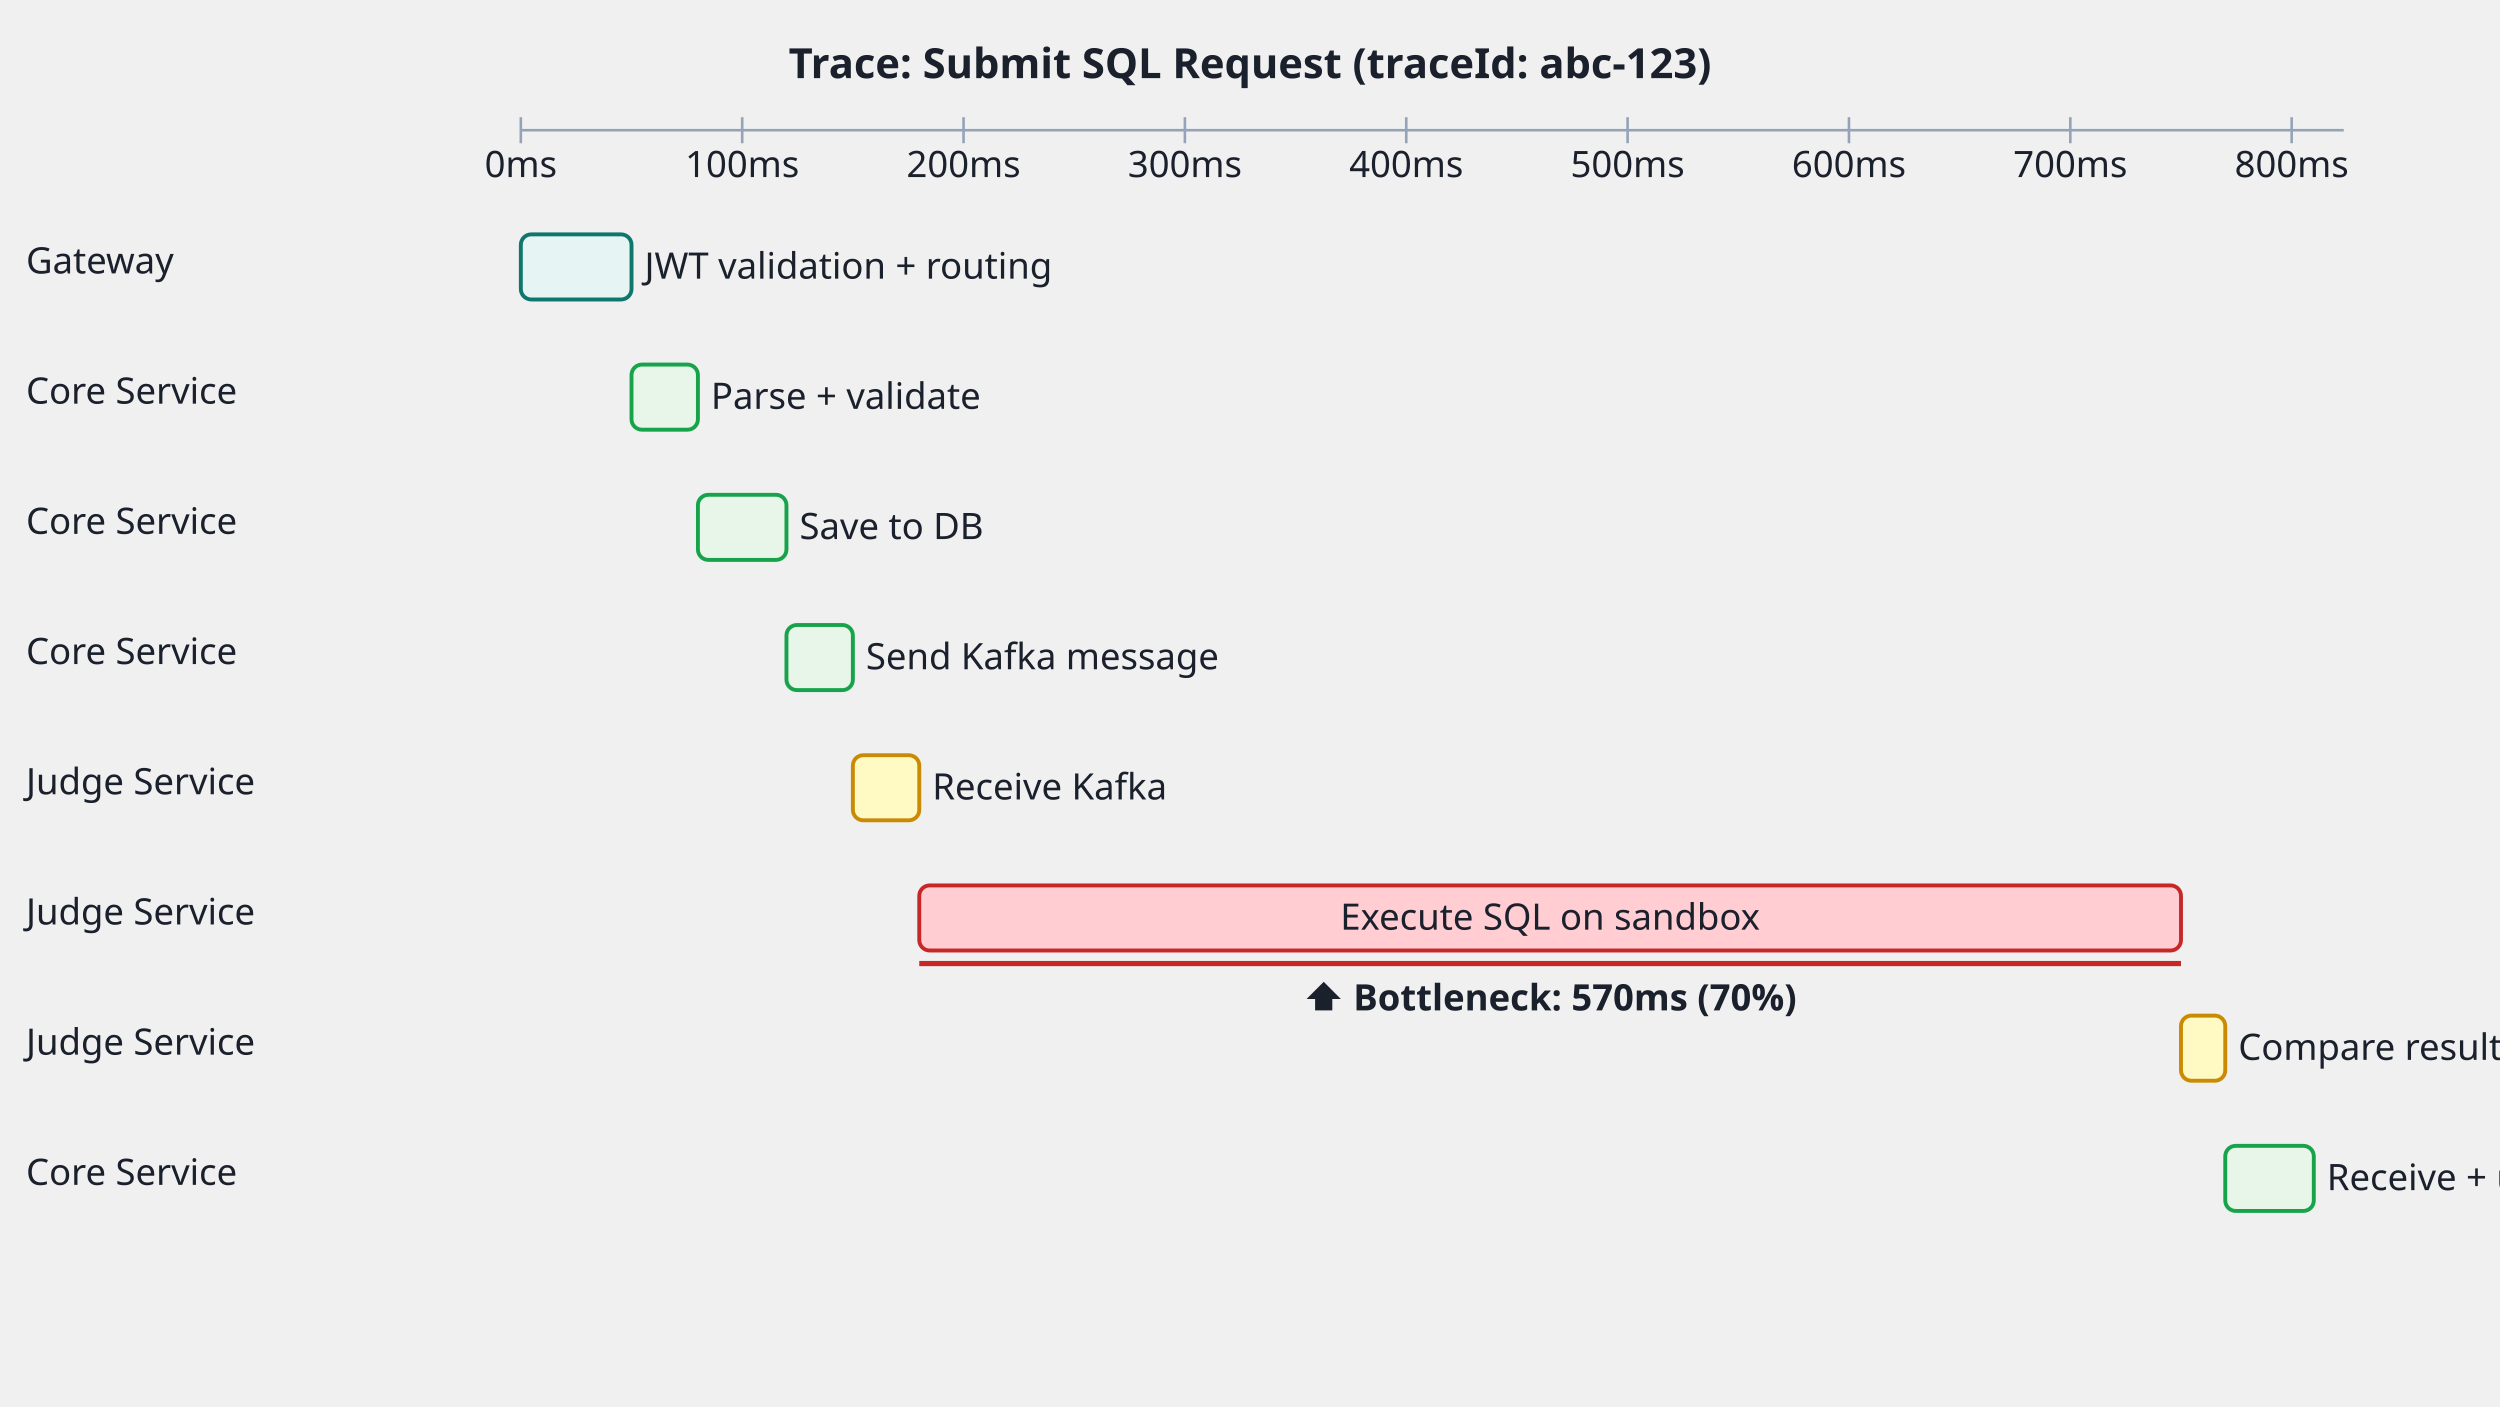
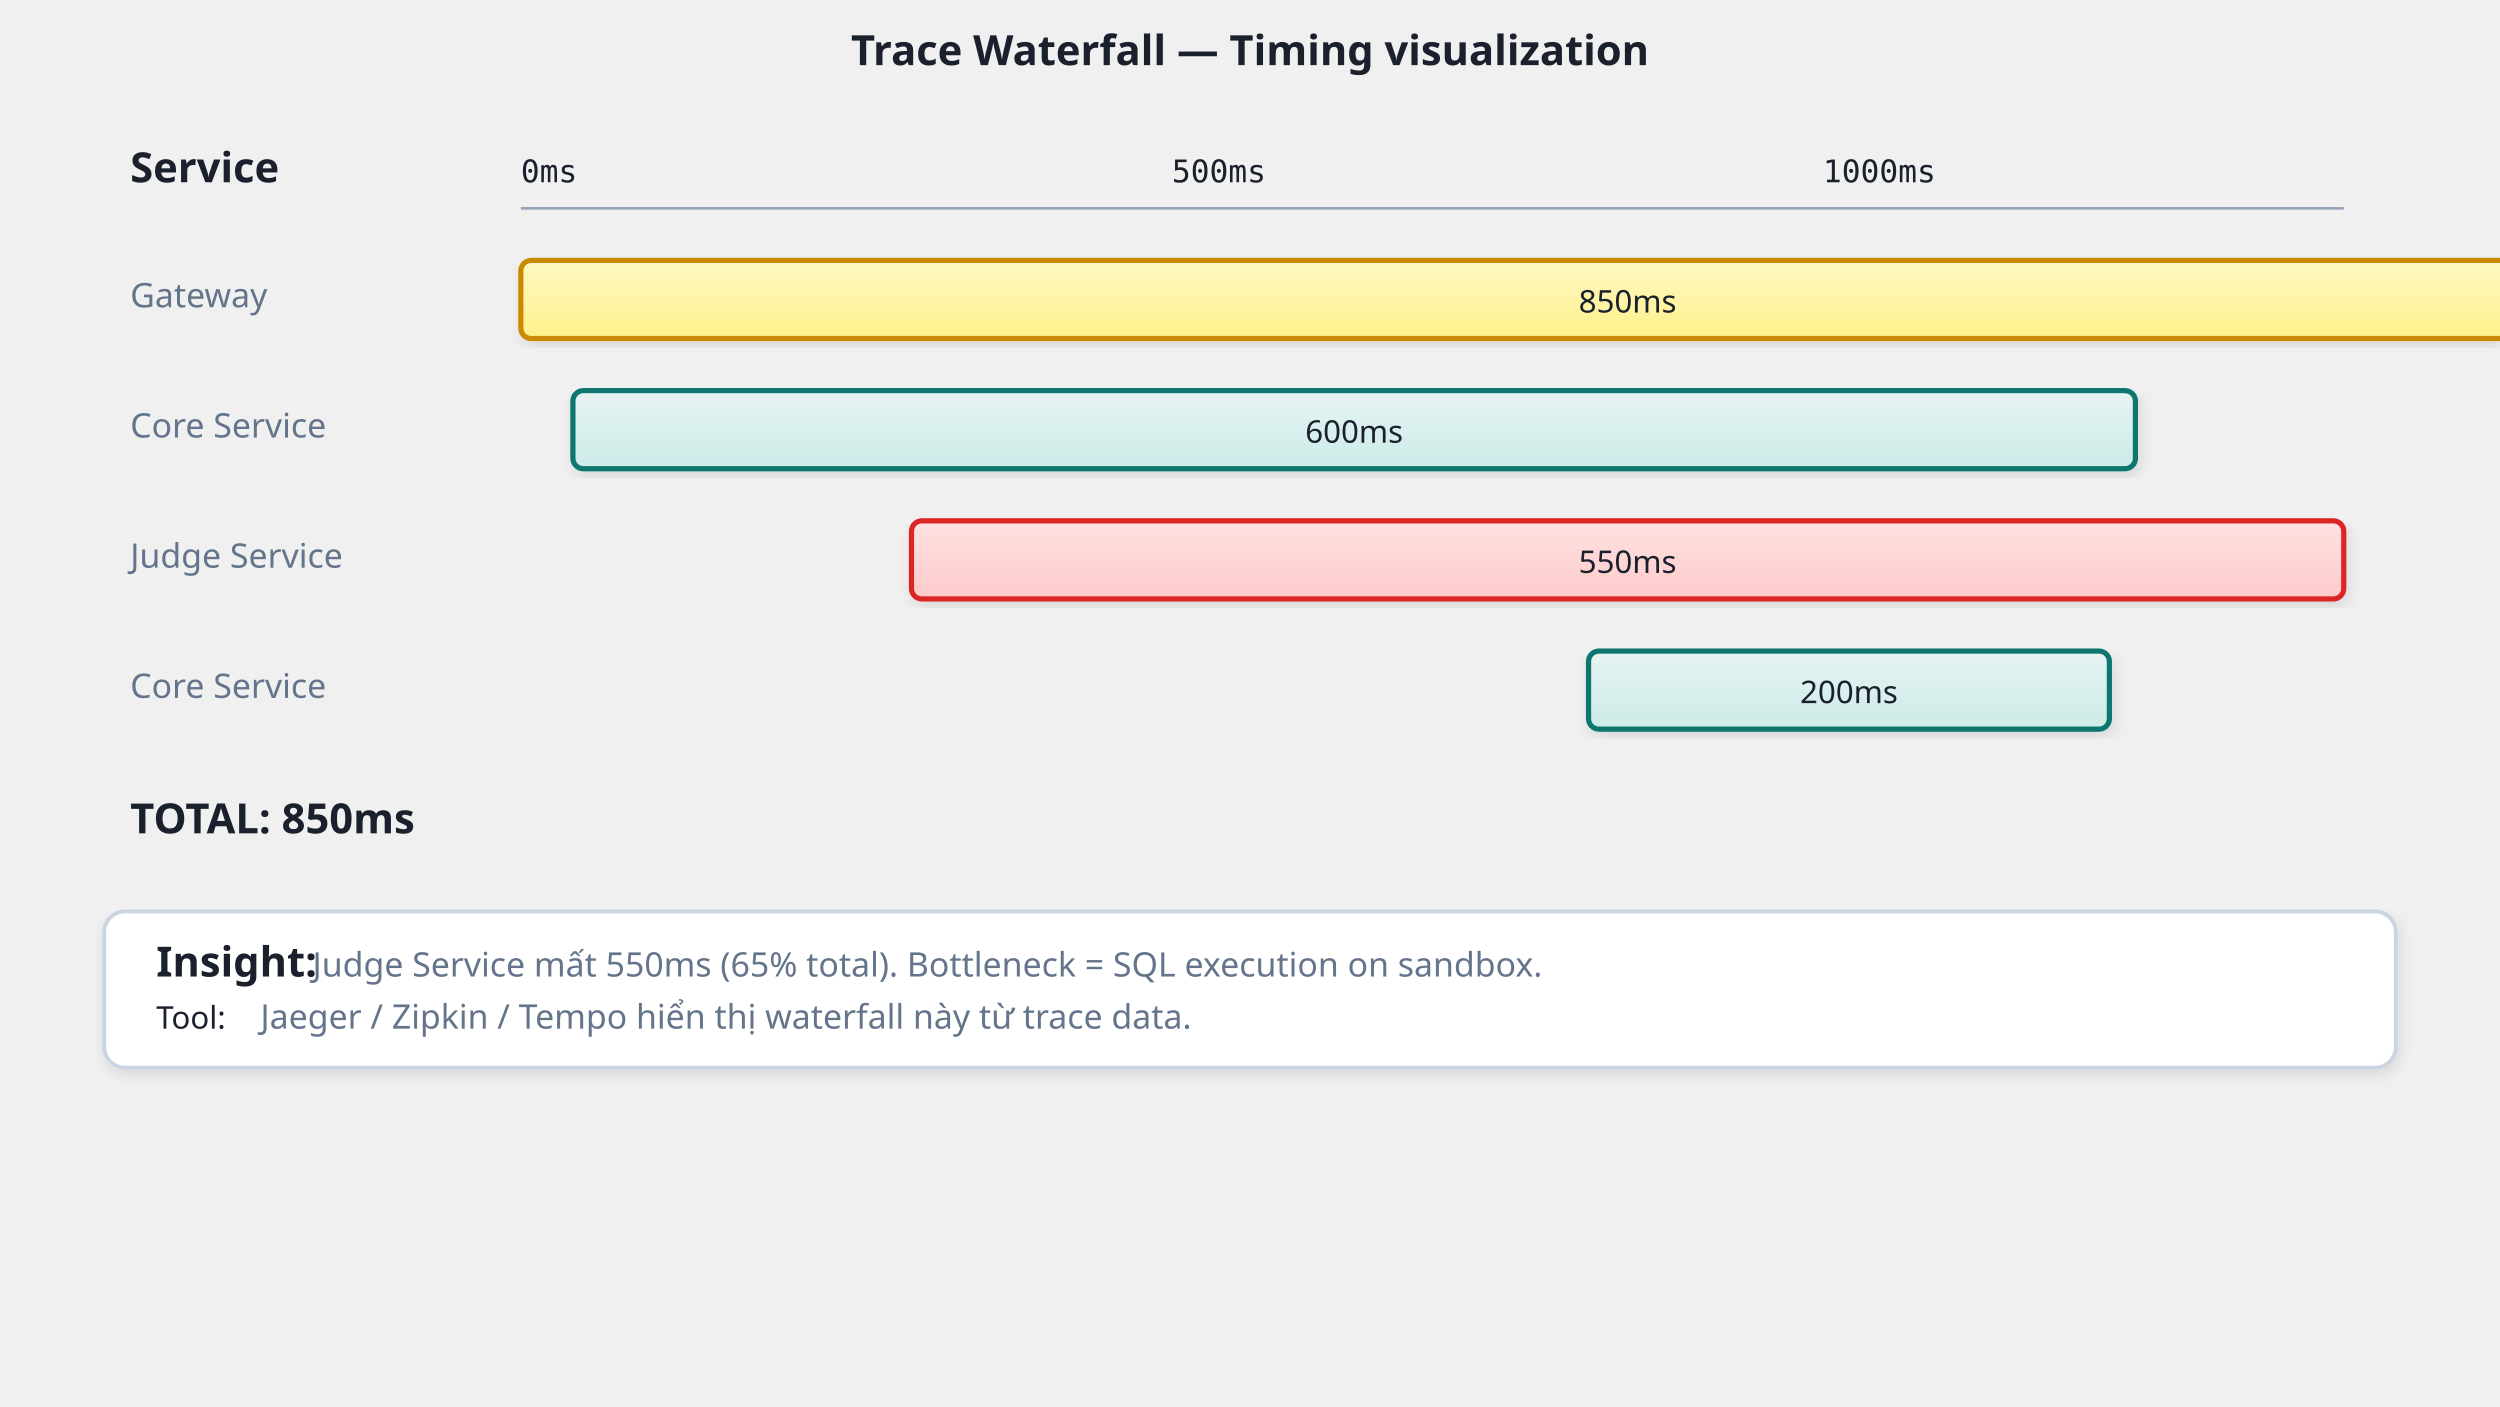
<svg xmlns="http://www.w3.org/2000/svg" viewBox="0 0 960 540" width="100%" height="100%">
  <defs>
    <marker id="arrowhead" markerWidth="10" markerHeight="7" refX="9" refY="3.5" orient="auto">
      <polygon points="0 0, 10 3.5, 0 7" fill="#64748b" />
    </marker>
+     <marker id="arrowhead-danger" markerWidth="10" markerHeight="7" refX="9" refY="3.5" orient="auto">
+       <polygon points="0 0, 10 3.5, 0 7" fill="#dc2626" />
+     </marker>
+     <filter id="shadow" x="-4%" y="-4%" width="108%" height="116%">
+       <feDropShadow dx="1" dy="2" stdDeviation="2.5" flood-color="#0000001a" />
+     </filter>
+     <linearGradient id="grad-service" x1="0" y1="0" x2="0" y2="1">
+       <stop offset="0%" stop-color="#e6f4f3" />
+       <stop offset="100%" stop-color="#ccebe8" />
+     </linearGradient>
+     <linearGradient id="grad-storage" x1="0" y1="0" x2="0" y2="1">
+       <stop offset="0%" stop-color="#dbeafe" />
+       <stop offset="100%" stop-color="#bfdbfe" />
+     </linearGradient>
+     <linearGradient id="grad-event" x1="0" y1="0" x2="0" y2="1">
+       <stop offset="0%" stop-color="#fef9c3" />
+       <stop offset="100%" stop-color="#fef08a" />
+     </linearGradient>
+     <linearGradient id="grad-success" x1="0" y1="0" x2="0" y2="1">
+       <stop offset="0%" stop-color="#dcfce7" />
+       <stop offset="100%" stop-color="#bbf7d0" />
+     </linearGradient>
+     <linearGradient id="grad-danger" x1="0" y1="0" x2="0" y2="1">
+       <stop offset="0%" stop-color="#fee2e2" />
+       <stop offset="100%" stop-color="#fecaca" />
+     </linearGradient>
+     <linearGradient id="grad-warning" x1="0" y1="0" x2="0" y2="1">
+       <stop offset="0%" stop-color="#fff7ed" />
+       <stop offset="100%" stop-color="#ffedd5" />
+     </linearGradient>
+     <linearGradient id="grad-info" x1="0" y1="0" x2="0" y2="1">
+       <stop offset="0%" stop-color="#eff6ff" />
+       <stop offset="100%" stop-color="#dbeafe" />
+     </linearGradient>
+     <linearGradient id="grad-highlight" x1="0" y1="0" x2="0" y2="1">
+       <stop offset="0%" stop-color="#f5f3ff" />
+       <stop offset="100%" stop-color="#ede9fe" />
+     </linearGradient>
+     <linearGradient id="grad-legacy" x1="0" y1="0" x2="0" y2="1">
+       <stop offset="0%" stop-color="#f3f4f6" />
+       <stop offset="100%" stop-color="#e5e7eb" />
+     </linearGradient>
  </defs>
  <style>
-     text { font-family: 'Segoe UI', system-ui, -apple-system, sans-serif; font-size: 14px; fill: #1a202c; }
-     .title { font-weight: bold; font-size: 16px; }
+     text {
+       font-family: 'Segoe UI', system-ui, -apple-system, sans-serif;
+       font-size: 14px;
+       fill: #1a202c;
+     }
+     .title { font-weight: 600; font-size: 16px; }
+     .small { font-size: 12px; }
    .subtitle { font-size: 13px; fill: #64748b; }
+     .mono { font-family: 'Consolas', 'DejaVu Sans Mono', monospace; font-size: 12px; }
+ 
    .cluster { fill: #f8fafc; stroke: #94a3b8; stroke-width: 1.5; stroke-dasharray: 6 3; }
-     .service { fill: #e6f4f3; stroke: #0f766e; stroke-width: 1.5; }
-     .pipeline { fill: #FFF9C4; stroke: #ca8a04; stroke-width: 1.5; }
-     .storage { fill: #E3F2FD; stroke: #2563eb; stroke-width: 1.5; }
-     .logs { fill: #E8F5E9; stroke: #16a34a; stroke-width: 1.5; }
-     .metrics { fill: #E3F2FD; stroke: #2563eb; stroke-width: 1.5; }
-     .traces { fill: #FFF9C4; stroke: #ca8a04; stroke-width: 1.5; }
-     .bad { fill: #FFCDD2; stroke: #c62828; stroke-width: 1.5; }
-     .good { fill: #E8F5E9; stroke: #16a34a; stroke-width: 1.5; }
-     .sli { fill: #E8F5E9; stroke: #16a34a; stroke-width: 1.5; }
-     .slo { fill: #FFF9C4; stroke: #ca8a04; stroke-width: 1.5; }
-     .sla { fill: #FFCDD2; stroke: #c62828; stroke-width: 1.5; }
-     .arrow { stroke: #64748b; stroke-width: 1.5; fill: none; marker-end: url(#arrowhead); }
-     .step { fill: #ffffff; stroke: #94a3b8; stroke-width: 1.5; }
+     .service { fill: url(#grad-service); stroke: #0f766e; stroke-width: 2.0; filter: url(#shadow); }
+     .storage { fill: url(#grad-storage); stroke: #2563eb; stroke-width: 2.0; filter: url(#shadow); }
+     .event   { fill: url(#grad-event);   stroke: #ca8a04;   stroke-width: 2.0; filter: url(#shadow); }
+     .success { fill: url(#grad-success); stroke: #16a34a; stroke-width: 2.0; filter: url(#shadow); }
+     .danger  { fill: url(#grad-danger);  stroke: #dc2626;  stroke-width: 2.0; filter: url(#shadow); }
+     .warning { fill: url(#grad-warning); stroke: #ea580c; stroke-width: 2.0; filter: url(#shadow); }
+     .info    { fill: url(#grad-info);    stroke: #3b82f6;    stroke-width: 2.0; filter: url(#shadow); }
+     .highlight { fill: url(#grad-highlight); stroke: #7c3aed; stroke-width: 2.0; filter: url(#shadow); }
+     .legacy  { fill: url(#grad-legacy);  stroke: #9ca3af;  stroke-width: 1.5; filter: url(#shadow); }
+     .note    { fill: #ffffff;    stroke: #cbd5e1;   stroke-width: 1.5; filter: url(#shadow); }
+     .step    { fill: #ffffff;    stroke: #94a3b8;         stroke-width: 1.5; filter: url(#shadow); }
+ 
+     .service-flat { fill: #e6f4f3; stroke: #0f766e; stroke-width: 1.5; }
+     .storage-flat { fill: #dbeafe; stroke: #2563eb; stroke-width: 1.5; }
+     .event-flat   { fill: #fef9c3;   stroke: #ca8a04;   stroke-width: 1.5; }
+ 
+     .arrow {
+       stroke: #64748b; stroke-width: 1.5; fill: none;
+       marker-end: url(#arrowhead);
+     }
+     .arrow-dashed {
+       stroke: #64748b; stroke-width: 1.5; fill: none;
+       stroke-dasharray: 6 3; marker-end: url(#arrowhead);
+     }
+     .arrow-danger {
+       stroke: #dc2626; stroke-width: 2.0; fill: none;
+       marker-end: url(#arrowhead-danger);
+     }
+     .arrow-bg { fill: #ffffff; opacity: 0.92; }
+     .lifeline {
+       stroke: #94a3b8; stroke-width: 1.0;
+       stroke-dasharray: 4 3; fill: none;
+     }
+     .separator {
+       stroke: #cbd5e1; stroke-width: 1.0;
+     }
  </style>
-   <text x="480" y="30" text-anchor="middle" class="title">Trace: Submit SQL Request (traceId: abc-123)</text>
-   <line x1="200" y1="50" x2="900" y2="50" stroke="#94a3b8" stroke-width="1" />
-   <line x1="200.0" y1="45" x2="200.0" y2="55" stroke="#94a3b8" stroke-width="1" />
-   <text x="200.0" y="68" text-anchor="middle" font-size="10" fill="#64748b">0ms</text>
-   <line x1="285.0" y1="45" x2="285.0" y2="55" stroke="#94a3b8" stroke-width="1" />
-   <text x="285.0" y="68" text-anchor="middle" font-size="10" fill="#64748b">100ms</text>
-   <line x1="370.0" y1="45" x2="370.0" y2="55" stroke="#94a3b8" stroke-width="1" />
-   <text x="370.0" y="68" text-anchor="middle" font-size="10" fill="#64748b">200ms</text>
-   <line x1="455.0" y1="45" x2="455.0" y2="55" stroke="#94a3b8" stroke-width="1" />
-   <text x="455.0" y="68" text-anchor="middle" font-size="10" fill="#64748b">300ms</text>
-   <line x1="540.0" y1="45" x2="540.0" y2="55" stroke="#94a3b8" stroke-width="1" />
-   <text x="540.0" y="68" text-anchor="middle" font-size="10" fill="#64748b">400ms</text>
-   <line x1="625.0" y1="45" x2="625.0" y2="55" stroke="#94a3b8" stroke-width="1" />
-   <text x="625.0" y="68" text-anchor="middle" font-size="10" fill="#64748b">500ms</text>
-   <line x1="710.0" y1="45" x2="710.0" y2="55" stroke="#94a3b8" stroke-width="1" />
-   <text x="710.0" y="68" text-anchor="middle" font-size="10" fill="#64748b">600ms</text>
-   <line x1="795.0" y1="45" x2="795.0" y2="55" stroke="#94a3b8" stroke-width="1" />
-   <text x="795.0" y="68" text-anchor="middle" font-size="10" fill="#64748b">700ms</text>
-   <line x1="880.0" y1="45" x2="880.0" y2="55" stroke="#94a3b8" stroke-width="1" />
-   <text x="880.0" y="68" text-anchor="middle" font-size="10" fill="#64748b">800ms</text>
-   <text x="10" y="105" font-size="12" fill="#64748b">Gateway</text>
-   <rect x="200.0" y="90" width="42.5" height="25" rx="4" class="service" />
-   <text x="247.5" y="107" font-size="10" fill="#64748b">JWT validation + routing</text>
-   <text x="10" y="155" font-size="12" fill="#64748b">Core Service</text>
-   <rect x="242.5" y="140" width="25.5" height="25" rx="4" class="logs" />
-   <text x="273.0" y="157" font-size="10" fill="#64748b">Parse + validate</text>
-   <text x="10" y="205" font-size="12" fill="#64748b">Core Service</text>
-   <rect x="268.0" y="190" width="34.0" height="25" rx="4" class="logs" />
-   <text x="307.0" y="207" font-size="10" fill="#64748b">Save to DB</text>
-   <text x="10" y="255" font-size="12" fill="#64748b">Core Service</text>
-   <rect x="302.0" y="240" width="25.5" height="25" rx="4" class="logs" />
-   <text x="332.5" y="257" font-size="10" fill="#64748b">Send Kafka message</text>
-   <text x="10" y="305" font-size="12" fill="#64748b">Judge Service</text>
-   <rect x="327.5" y="290" width="25.5" height="25" rx="4" class="traces" />
-   <text x="358.0" y="307" font-size="10" fill="#64748b">Receive Kafka</text>
-   <text x="10" y="355" font-size="12" fill="#64748b">Judge Service</text>
-   <rect x="353.0" y="340" width="484.5" height="25" rx="4" class="sla" />
-   <text x="595.25" y="357" text-anchor="middle" font-size="11" fill="#1a202c">Execute SQL on sandbox</text>
-   <text x="10" y="405" font-size="12" fill="#64748b">Judge Service</text>
-   <rect x="837.5" y="390" width="17.0" height="25" rx="4" class="traces" />
-   <text x="859.5" y="407" font-size="10" fill="#64748b">Compare results (SHA-256)</text>
-   <text x="10" y="455" font-size="12" fill="#64748b">Core Service</text>
-   <rect x="854.5" y="440" width="34.0" height="25" rx="4" class="logs" />
-   <text x="893.5" y="457" font-size="10" fill="#64748b">Receive + update score</text>
-   <line x1="353.0" y1="370" x2="837.5" y2="370" stroke="#c62828" stroke-width="2" />
-   <text x="595.25" y="388" text-anchor="middle" font-size="13" fill="#c62828" font-weight="bold">⬆ Bottleneck: 570ms (70%)</text>
+   <text x="480" y="25" text-anchor="middle" class="title">Trace Waterfall — Timing visualization</text>
+   <text x="50" y="70" class="title">Service</text>
+   <text x="200" y="70" class="mono">0ms</text>
+   <text x="450" y="70" class="mono">500ms</text>
+   <text x="700" y="70" class="mono">1000ms</text>
+   <line x1="200" y1="80" x2="900" y2="80" stroke="#94a3b8" stroke-width="1" />
+   <text x="50" y="118" class="subtitle">Gateway</text>
+   <rect x="200" y="100" width="850" height="30" rx="4" class="event" />
+   <text x="625.0" y="120" text-anchor="middle" class="small">850ms</text>
+   <text x="50" y="168" class="subtitle">Core Service</text>
+   <rect x="220" y="150" width="600" height="30" rx="4" class="service" />
+   <text x="520.0" y="170" text-anchor="middle" class="small">600ms</text>
+   <text x="50" y="218" class="subtitle">Judge Service</text>
+   <rect x="350" y="200" width="550" height="30" rx="4" class="danger" />
+   <text x="625.0" y="220" text-anchor="middle" class="small">550ms</text>
+   <text x="50" y="268" class="subtitle">Core Service</text>
+   <rect x="610" y="250" width="200" height="30" rx="4" class="service" />
+   <text x="710.0" y="270" text-anchor="middle" class="small">200ms</text>
+   <text x="50" y="320" class="title">TOTAL: 850ms</text>
+   <rect x="40" y="350" width="880" height="60" rx="8" class="note" />
+   <text x="60" y="375" class="title">Insight:</text>
+   <text x="120" y="375" class="subtitle">Judge Service mất 550ms (65% total). Bottleneck = SQL execution on sandbox.</text>
+   <text x="60" y="395" class="small">Tool:</text>
+   <text x="100" y="395" class="subtitle">Jaeger / Zipkin / Tempo hiển thị waterfall này từ trace data.</text>
</svg>
